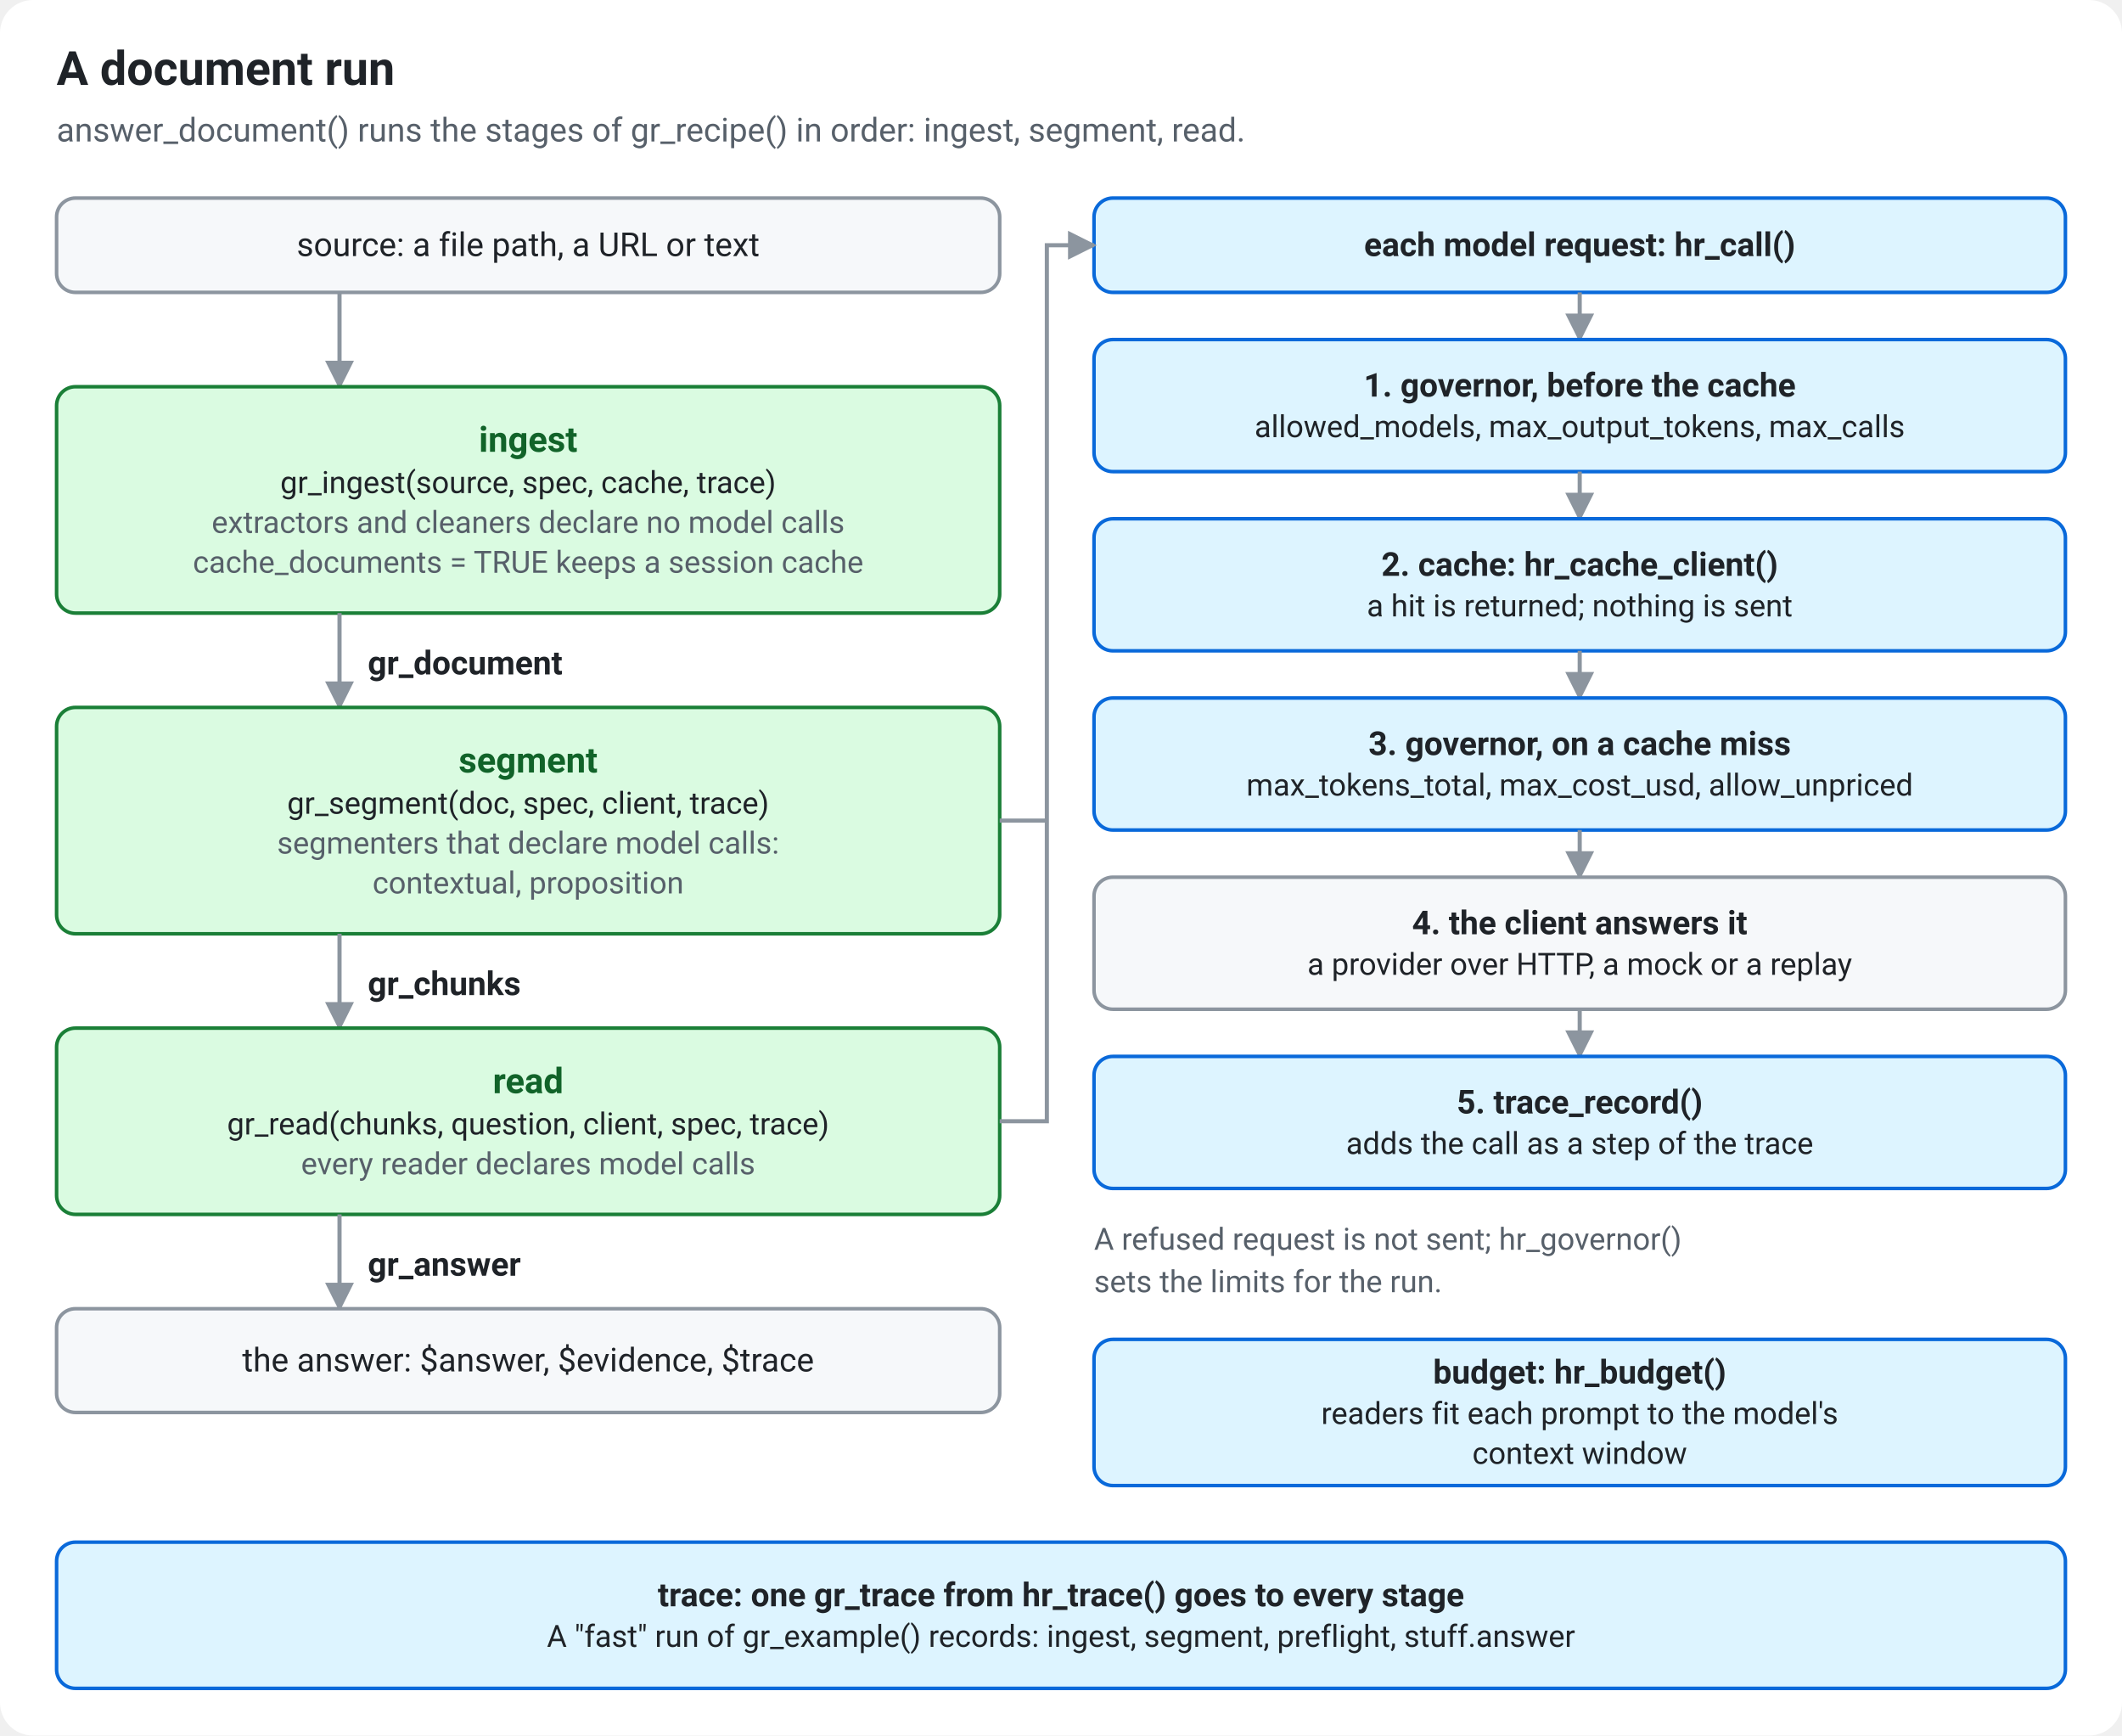
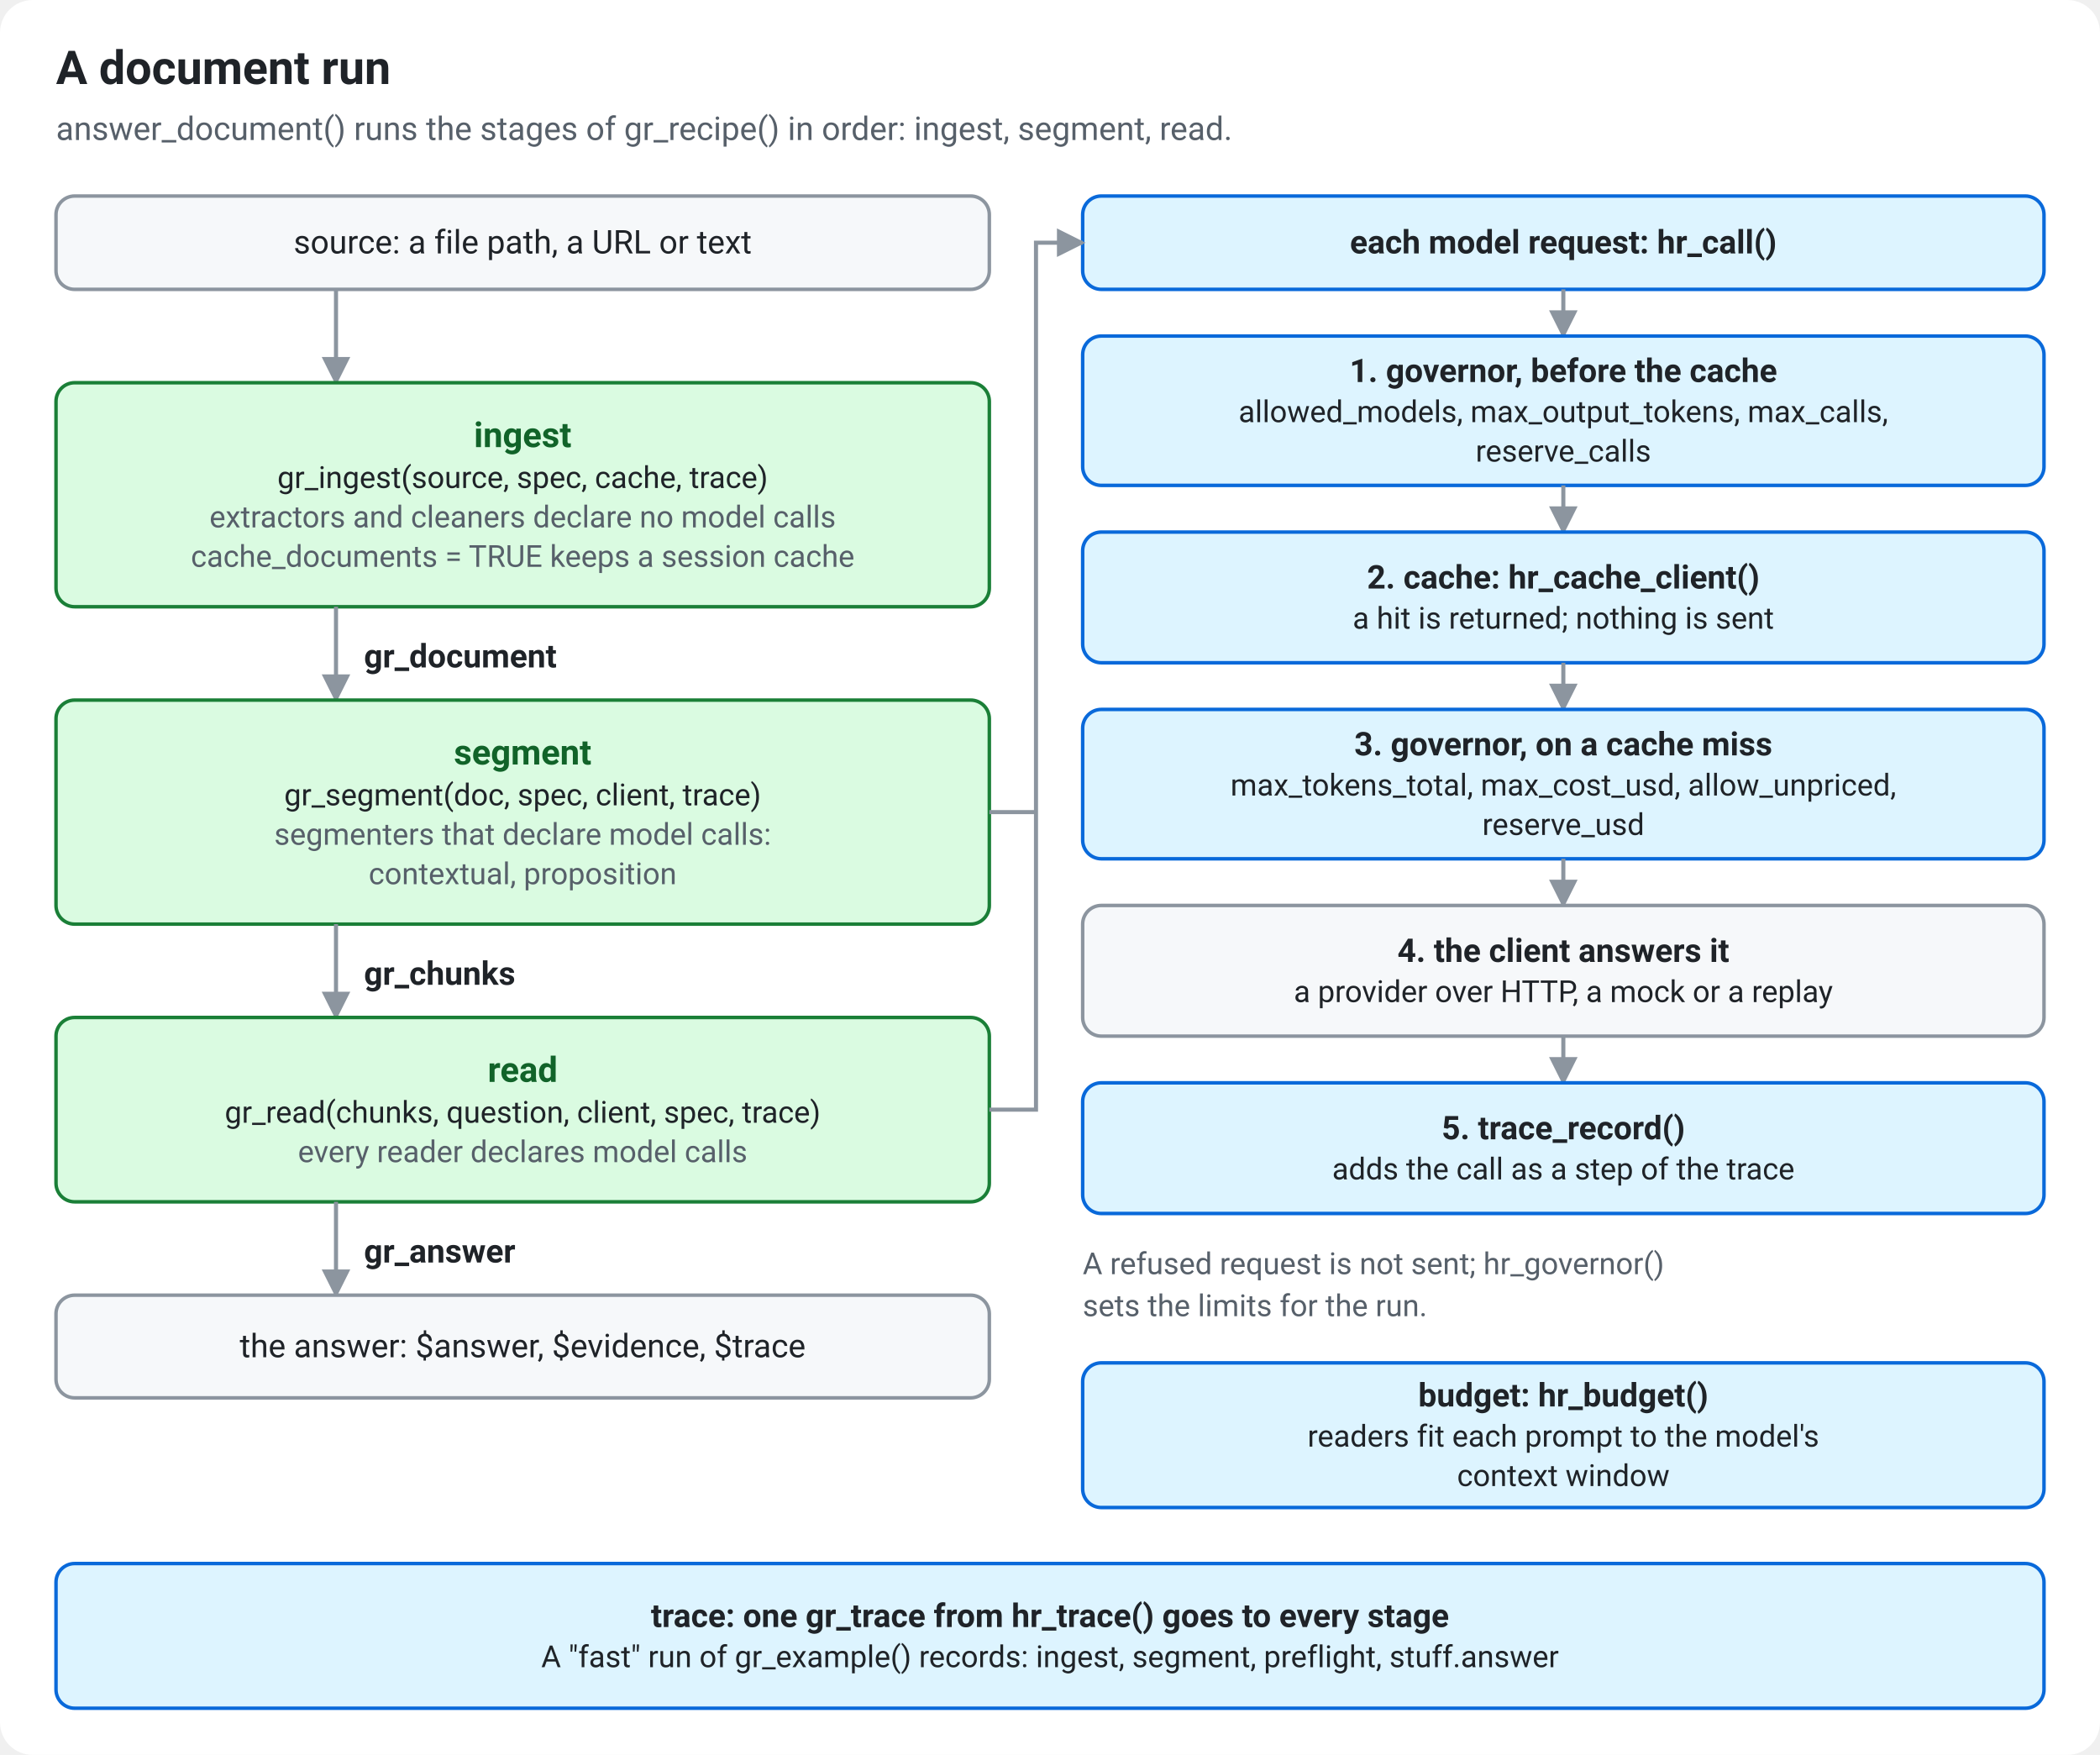
- <svg xmlns="http://www.w3.org/2000/svg" width="900" height="736" viewBox="0 0 900 736" role="img" aria-labelledby="document-run-title document-run-desc">
+ <svg xmlns="http://www.w3.org/2000/svg" width="900" height="752" viewBox="0 0 900 752" role="img" aria-labelledby="document-run-title document-run-desc">
  <defs>
    <marker id="document-run-arrow-neutral" viewBox="0 0 10 10" refX="9" refY="5" markerWidth="7" markerHeight="7" orient="auto">
      <path d="M0 0 L10 5 L0 10 z" fill="#8c959f" />
    </marker>
    <marker id="document-run-arrow-core" viewBox="0 0 10 10" refX="9" refY="5" markerWidth="7" markerHeight="7" orient="auto">
      <path d="M0 0 L10 5 L0 10 z" fill="#0969da" />
    </marker>
    <marker id="document-run-arrow-doc" viewBox="0 0 10 10" refX="9" refY="5" markerWidth="7" markerHeight="7" orient="auto">
      <path d="M0 0 L10 5 L0 10 z" fill="#1a7f37" />
    </marker>
    <marker id="document-run-arrow-accent" viewBox="0 0 10 10" refX="9" refY="5" markerWidth="7" markerHeight="7" orient="auto">
      <path d="M0 0 L10 5 L0 10 z" fill="#bc4c00" />
    </marker>
  </defs>
-   <rect width="900" height="736" rx="14" fill="#ffffff" />
+   <rect width="900" height="752" rx="14" fill="#ffffff" />
  <g font-family="system-ui, -apple-system, 'Segoe UI', Roboto, 'Helvetica Neue', Arial, 'Liberation Sans', sans-serif" font-size="14" fill="#1f2328">
    <text x="24" y="36" font-size="20" font-weight="bold">A document run</text>
    <text x="24" y="60" fill="#57606a">answer_document() runs the stages of gr_recipe() in order: ingest, segment, read.</text>
    <rect x="24" y="84" width="400" height="40" rx="8" fill="#f6f8fa" stroke="#8c959f" stroke-width="1.5" />
    <text x="224" y="108.6" text-anchor="middle">source: a file path, a URL or text</text>
    <path d="M144 124 L144 164" fill="none" stroke="#8c959f" stroke-width="1.75" marker-end="url(#document-run-arrow-neutral)" />
    <rect x="24" y="164" width="400" height="96" rx="8" fill="#dafbe1" stroke="#1a7f37" stroke-width="1.5" />
    <text x="224" y="191.6" font-size="15" text-anchor="middle" font-weight="bold" fill="#116329" class="stage">ingest</text>
    <text x="224" y="209.1" font-size="13" text-anchor="middle" class="fn">gr_ingest(source, spec, cache, trace)</text>
    <text x="224" y="226" font-size="13" text-anchor="middle" fill="#57606a">extractors and cleaners declare no model calls</text>
    <text x="224" y="242.9" font-size="13" text-anchor="middle" fill="#57606a">cache_documents = TRUE keeps a session cache</text>
    <path d="M144 260 L144 300" fill="none" stroke="#8c959f" stroke-width="1.75" marker-end="url(#document-run-arrow-neutral)" />
    <text x="156" y="286" font-weight="bold" class="object">gr_document</text>
    <rect x="24" y="300" width="400" height="96" rx="8" fill="#dafbe1" stroke="#1a7f37" stroke-width="1.5" />
    <text x="224" y="327.6" font-size="15" text-anchor="middle" font-weight="bold" fill="#116329" class="stage">segment</text>
    <text x="224" y="345.1" font-size="13" text-anchor="middle" class="fn">gr_segment(doc, spec, client, trace)</text>
    <text x="224" y="362" font-size="13" text-anchor="middle" fill="#57606a">segmenters that declare model calls:</text>
    <text x="224" y="378.9" font-size="13" text-anchor="middle" fill="#57606a">contextual, proposition</text>
    <path d="M144 396 L144 436" fill="none" stroke="#8c959f" stroke-width="1.75" marker-end="url(#document-run-arrow-neutral)" />
    <text x="156" y="422" font-weight="bold" class="object">gr_chunks</text>
    <rect x="24" y="436" width="400" height="79" rx="8" fill="#dafbe1" stroke="#1a7f37" stroke-width="1.5" />
    <text x="224" y="463.6" font-size="15" text-anchor="middle" font-weight="bold" fill="#116329" class="stage">read</text>
    <text x="224" y="481.1" font-size="13" text-anchor="middle" class="fn">gr_read(chunks, question, client, spec, trace)</text>
    <text x="224" y="498" font-size="13" text-anchor="middle" fill="#57606a">every reader declares model calls</text>
    <path d="M144 515 L144 555" fill="none" stroke="#8c959f" stroke-width="1.75" marker-end="url(#document-run-arrow-neutral)" />
    <text x="156" y="541" font-weight="bold" class="object">gr_answer</text>
    <rect x="24" y="555" width="400" height="44" rx="8" fill="#f6f8fa" stroke="#8c959f" stroke-width="1.5" />
    <text x="224" y="581.6" text-anchor="middle">the answer: $answer, $evidence, $trace</text>
    <rect x="464" y="84" width="412" height="40" rx="8" fill="#ddf4ff" stroke="#0969da" stroke-width="1.5" />
    <text x="670" y="108.6" text-anchor="middle" font-weight="bold" class="fn">each model request: hr_call()</text>
    <path d="M424 348 L444 348" fill="none" stroke="#8c959f" stroke-width="1.75" />
    <path d="M424 475.5 L444 475.5 L444 104 L464 104" fill="none" stroke="#8c959f" stroke-width="1.75" marker-end="url(#document-run-arrow-neutral)" />
    <path d="M670 124 L670 144" fill="none" stroke="#8c959f" stroke-width="1.75" marker-end="url(#document-run-arrow-neutral)" />
-     <rect x="464" y="144" width="412" height="56" rx="8" fill="#ddf4ff" stroke="#0969da" stroke-width="1.5" />
-     <text x="670" y="168.2" text-anchor="middle" font-weight="bold">1. governor, before the cache</text>
-     <text x="670" y="185.4" font-size="13" text-anchor="middle" class="limits-call">allowed_models, max_output_tokens, max_calls</text>
-     <path d="M670 200 L670 220" fill="none" stroke="#8c959f" stroke-width="1.75" marker-end="url(#document-run-arrow-neutral)" />
-     <rect x="464" y="220" width="412" height="56" rx="8" fill="#ddf4ff" stroke="#0969da" stroke-width="1.5" />
-     <text x="670" y="244.2" text-anchor="middle" font-weight="bold">2. cache: hr_cache_client()</text>
-     <text x="670" y="261.4" font-size="13" text-anchor="middle">a hit is returned; nothing is sent</text>
-     <path d="M670 276 L670 296" fill="none" stroke="#8c959f" stroke-width="1.75" marker-end="url(#document-run-arrow-neutral)" />
-     <rect x="464" y="296" width="412" height="56" rx="8" fill="#ddf4ff" stroke="#0969da" stroke-width="1.5" />
-     <text x="670" y="320.2" text-anchor="middle" font-weight="bold">3. governor, on a cache miss</text>
-     <text x="670" y="337.4" font-size="13" text-anchor="middle" class="limits-send">max_tokens_total, max_cost_usd, allow_unpriced</text>
-     <path d="M670 352 L670 372" fill="none" stroke="#8c959f" stroke-width="1.75" marker-end="url(#document-run-arrow-neutral)" />
-     <rect x="464" y="372" width="412" height="56" rx="8" fill="#f6f8fa" stroke="#8c959f" stroke-width="1.5" />
-     <text x="670" y="396.2" text-anchor="middle" font-weight="bold">4. the client answers it</text>
-     <text x="670" y="413.4" font-size="13" text-anchor="middle">a provider over HTTP, a mock or a replay</text>
-     <path d="M670 428 L670 448" fill="none" stroke="#8c959f" stroke-width="1.75" marker-end="url(#document-run-arrow-neutral)" />
-     <rect x="464" y="448" width="412" height="56" rx="8" fill="#ddf4ff" stroke="#0969da" stroke-width="1.5" />
-     <text x="670" y="472.2" text-anchor="middle" font-weight="bold" class="fn">5. trace_record()</text>
-     <text x="670" y="489.4" font-size="13" text-anchor="middle">adds the call as a step of the trace</text>
-     <text x="464" y="530" font-size="13" fill="#57606a">A refused request is not sent; hr_governor()</text>
-     <text x="464" y="548" font-size="13" fill="#57606a">sets the limits for the run.</text>
-     <rect x="464" y="568" width="412" height="62" rx="8" fill="#ddf4ff" stroke="#0969da" stroke-width="1.5" />
-     <text x="670" y="586.7" text-anchor="middle" font-weight="bold" class="fn">budget: hr_budget()</text>
-     <text x="670" y="603.9" font-size="13" text-anchor="middle">readers fit each prompt to the model's</text>
-     <text x="670" y="620.8" font-size="13" text-anchor="middle">context window</text>
-     <rect x="24" y="654" width="852" height="62" rx="8" fill="#ddf4ff" stroke="#0969da" stroke-width="1.5" />
-     <text x="450" y="681.2" text-anchor="middle" font-weight="bold" class="fn">trace: one gr_trace from hr_trace() goes to every stage</text>
-     <text x="450" y="698.4" font-size="13" text-anchor="middle">A "fast" run of gr_example() records: ingest, segment, preflight, stuff.answer</text>
+     <rect x="464" y="144" width="412" height="64" rx="8" fill="#ddf4ff" stroke="#0969da" stroke-width="1.5" />
+     <text x="670" y="163.7" text-anchor="middle" font-weight="bold">1. governor, before the cache</text>
+     <text x="670" y="180.9" font-size="13" text-anchor="middle" class="limits-call">allowed_models, max_output_tokens, max_calls,</text>
+     <text x="670" y="197.8" font-size="13" text-anchor="middle" class="limits-call">reserve_calls</text>
+     <path d="M670 208 L670 228" fill="none" stroke="#8c959f" stroke-width="1.75" marker-end="url(#document-run-arrow-neutral)" />
+     <rect x="464" y="228" width="412" height="56" rx="8" fill="#ddf4ff" stroke="#0969da" stroke-width="1.5" />
+     <text x="670" y="252.2" text-anchor="middle" font-weight="bold">2. cache: hr_cache_client()</text>
+     <text x="670" y="269.4" font-size="13" text-anchor="middle">a hit is returned; nothing is sent</text>
+     <path d="M670 284 L670 304" fill="none" stroke="#8c959f" stroke-width="1.75" marker-end="url(#document-run-arrow-neutral)" />
+     <rect x="464" y="304" width="412" height="64" rx="8" fill="#ddf4ff" stroke="#0969da" stroke-width="1.5" />
+     <text x="670" y="323.7" text-anchor="middle" font-weight="bold">3. governor, on a cache miss</text>
+     <text x="670" y="340.9" font-size="13" text-anchor="middle" class="limits-send">max_tokens_total, max_cost_usd, allow_unpriced,</text>
+     <text x="670" y="357.8" font-size="13" text-anchor="middle" class="limits-send">reserve_usd</text>
+     <path d="M670 368 L670 388" fill="none" stroke="#8c959f" stroke-width="1.75" marker-end="url(#document-run-arrow-neutral)" />
+     <rect x="464" y="388" width="412" height="56" rx="8" fill="#f6f8fa" stroke="#8c959f" stroke-width="1.5" />
+     <text x="670" y="412.2" text-anchor="middle" font-weight="bold">4. the client answers it</text>
+     <text x="670" y="429.4" font-size="13" text-anchor="middle">a provider over HTTP, a mock or a replay</text>
+     <path d="M670 444 L670 464" fill="none" stroke="#8c959f" stroke-width="1.75" marker-end="url(#document-run-arrow-neutral)" />
+     <rect x="464" y="464" width="412" height="56" rx="8" fill="#ddf4ff" stroke="#0969da" stroke-width="1.5" />
+     <text x="670" y="488.2" text-anchor="middle" font-weight="bold" class="fn">5. trace_record()</text>
+     <text x="670" y="505.4" font-size="13" text-anchor="middle">adds the call as a step of the trace</text>
+     <text x="464" y="546" font-size="13" fill="#57606a">A refused request is not sent; hr_governor()</text>
+     <text x="464" y="564" font-size="13" fill="#57606a">sets the limits for the run.</text>
+     <rect x="464" y="584" width="412" height="62" rx="8" fill="#ddf4ff" stroke="#0969da" stroke-width="1.5" />
+     <text x="670" y="602.7" text-anchor="middle" font-weight="bold" class="fn">budget: hr_budget()</text>
+     <text x="670" y="619.9" font-size="13" text-anchor="middle">readers fit each prompt to the model's</text>
+     <text x="670" y="636.8" font-size="13" text-anchor="middle">context window</text>
+     <rect x="24" y="670" width="852" height="62" rx="8" fill="#ddf4ff" stroke="#0969da" stroke-width="1.5" />
+     <text x="450" y="697.2" text-anchor="middle" font-weight="bold" class="fn">trace: one gr_trace from hr_trace() goes to every stage</text>
+     <text x="450" y="714.4" font-size="13" text-anchor="middle">A "fast" run of gr_example() records: ingest, segment, preflight, stuff.answer</text>
  </g>
</svg>
